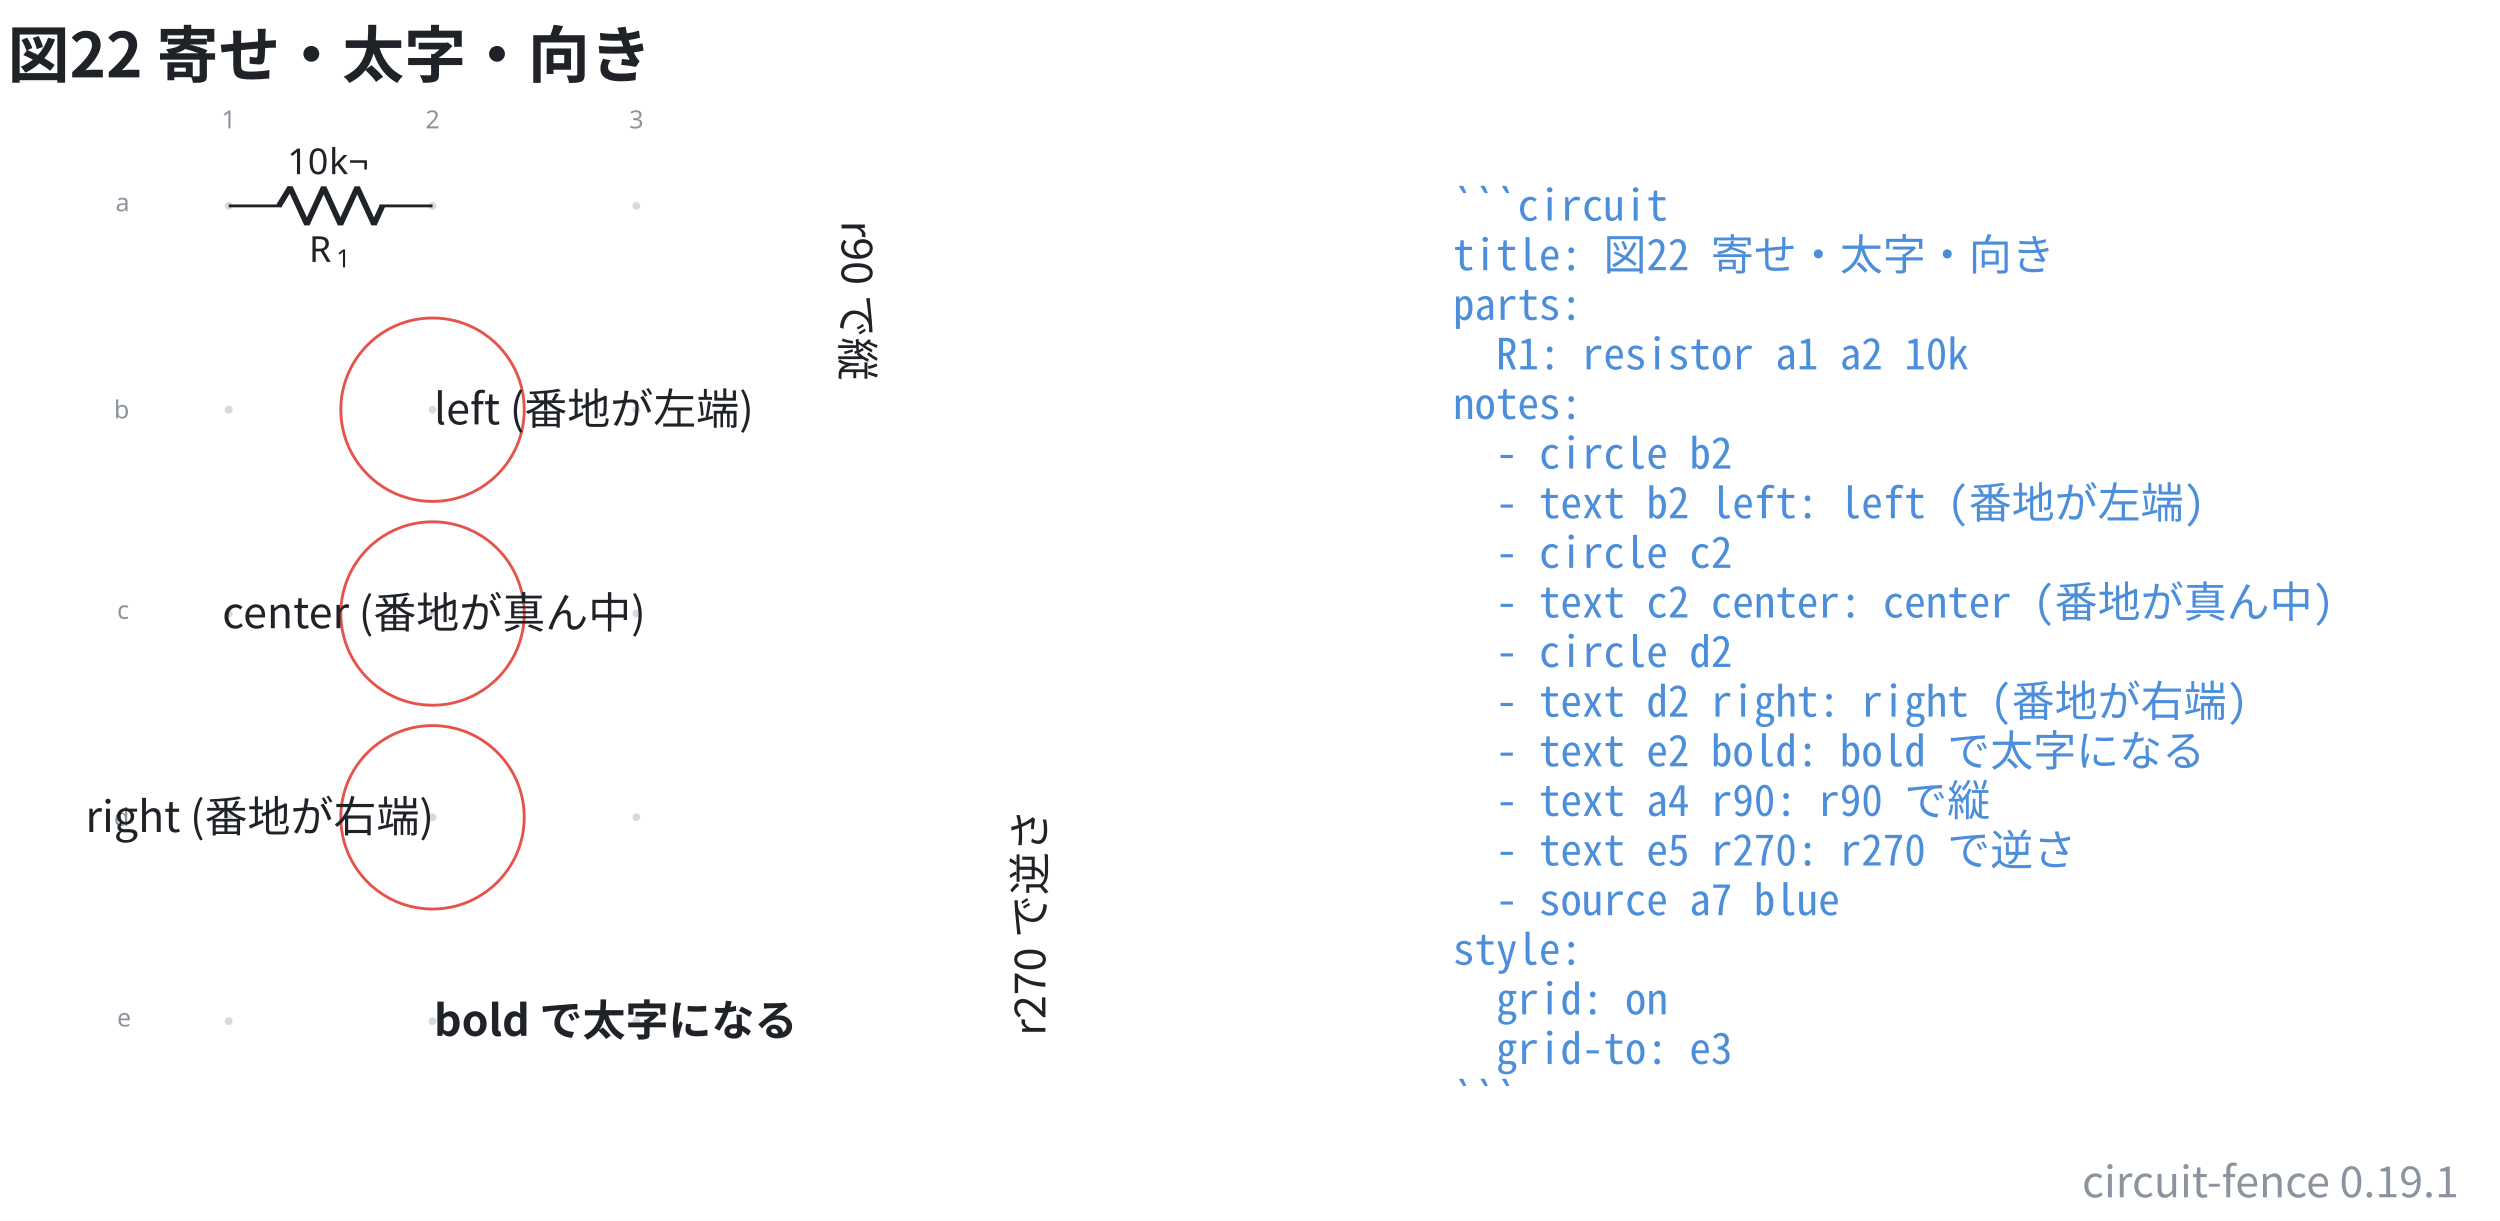
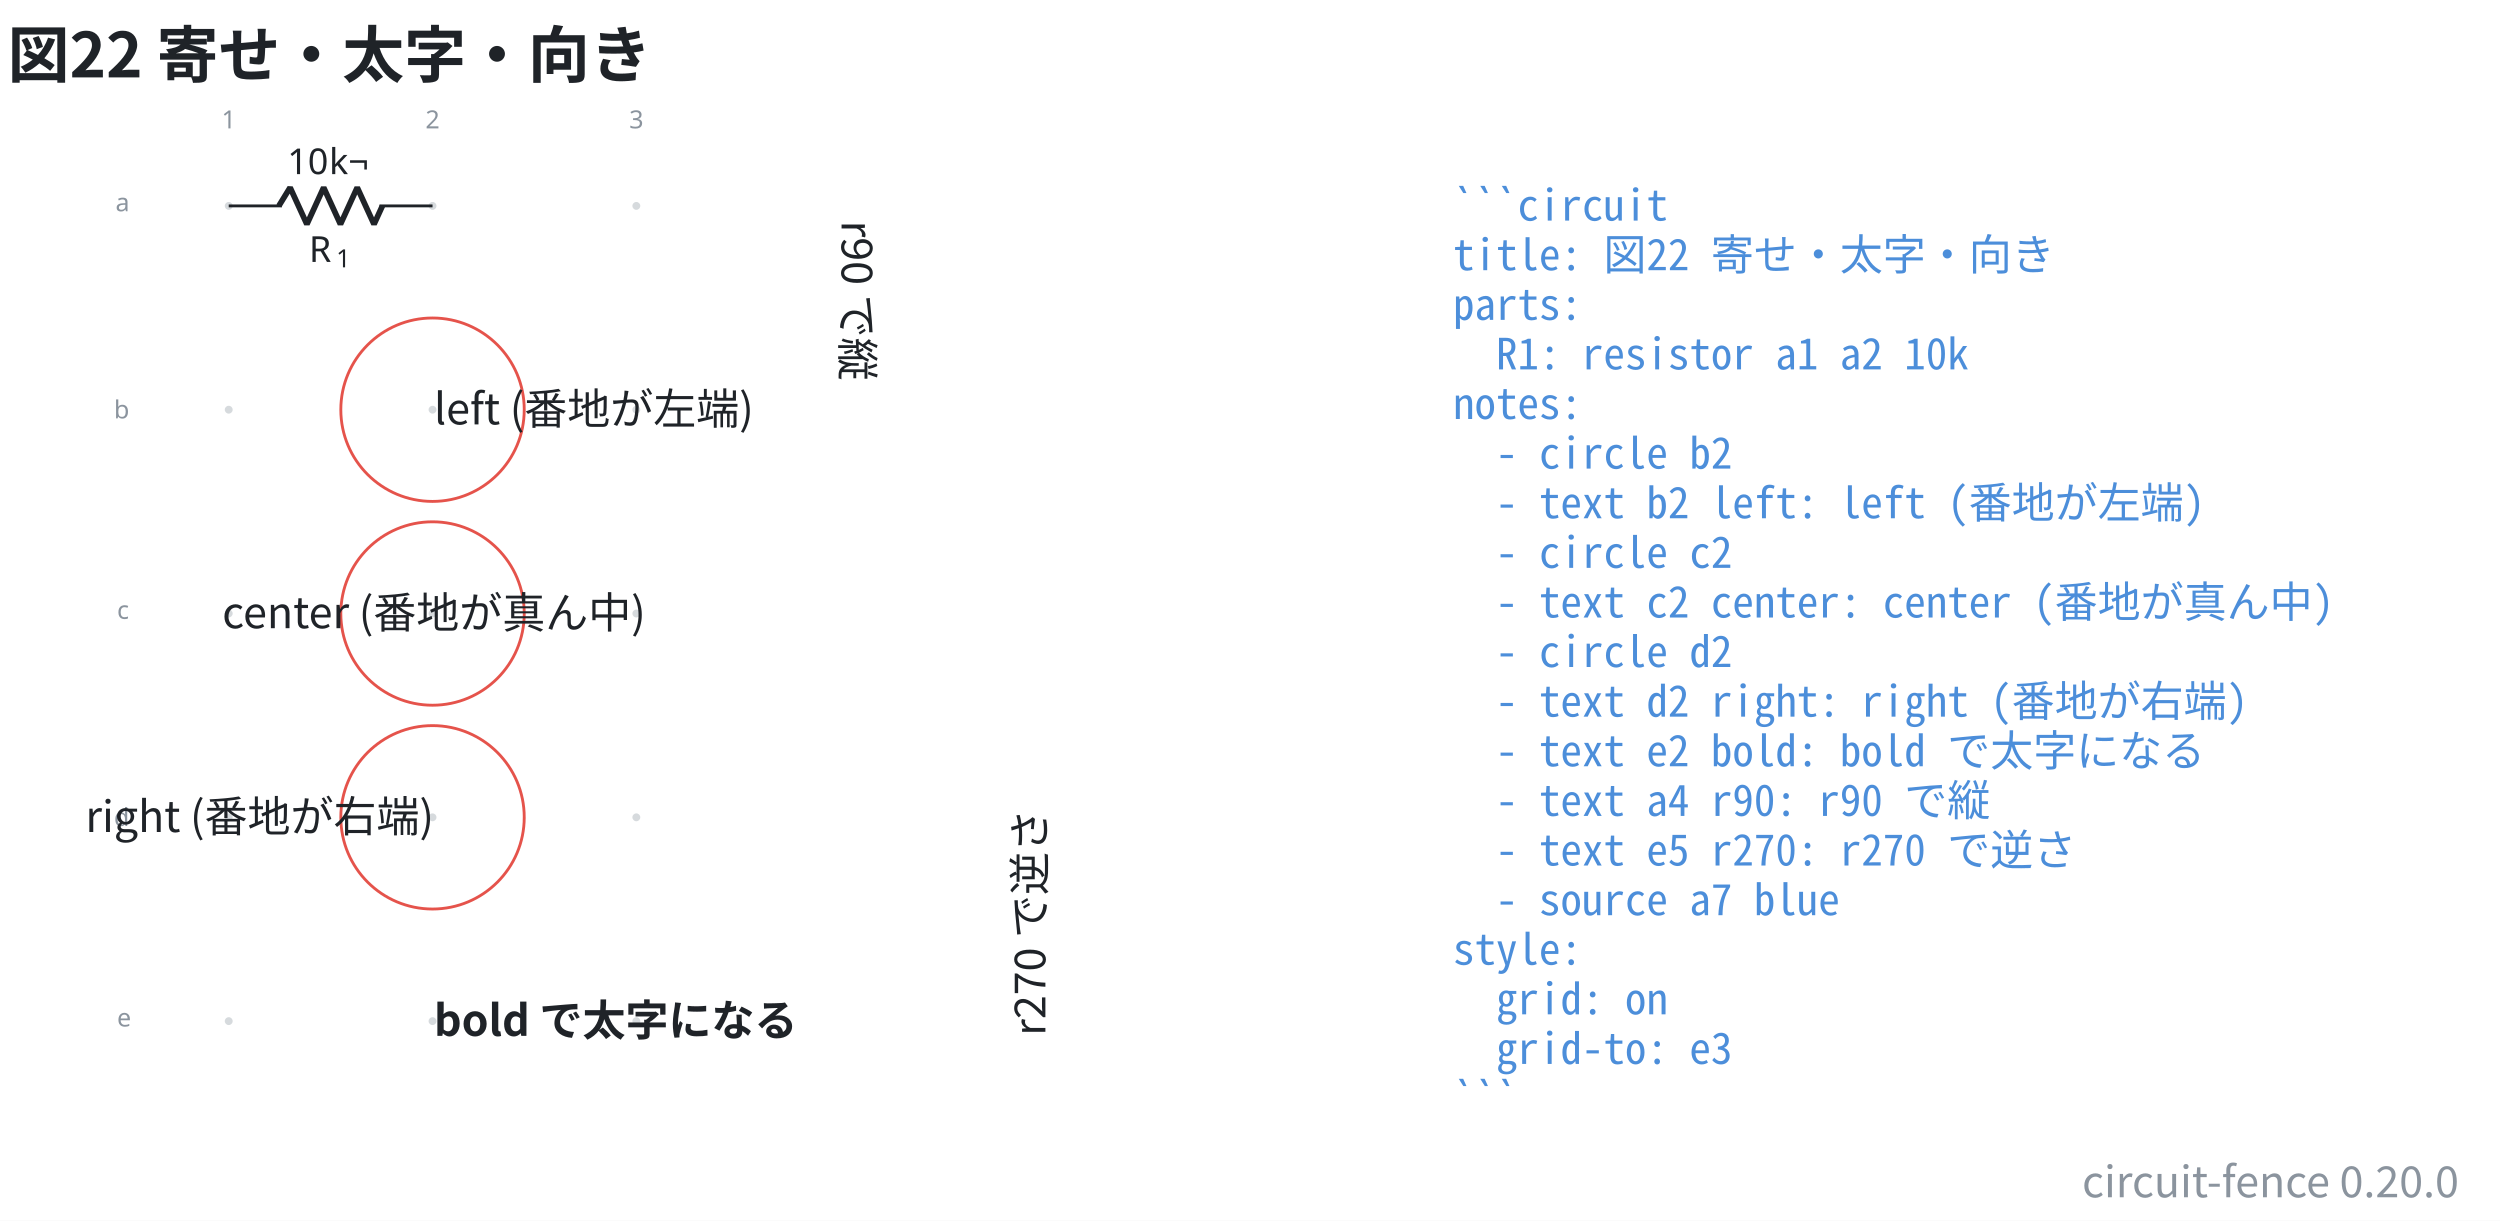
- <svg xmlns="http://www.w3.org/2000/svg" data-figure-paper="#ffffff" data-circuit-fence="0.19.1" fill="#1f2328" width="930.708" height="454.447" viewBox="-72 -72 698.031 340.835">
+ <svg xmlns="http://www.w3.org/2000/svg" data-figure-paper="#ffffff" data-circuit-fence="0.20.0" fill="#1f2328" width="930.708" height="454.447" viewBox="-72 -72 698.031 340.835">
  <rect x="-72" y="-72" width="698.031" height="340.835" fill="#ffffff" />
  <g stroke="#1f2328" stroke-miterlimit="10" stroke-width=".8">
    <path fill="#8b949e" fill-opacity=".35" stroke="none" stroke-opacity=".35" d="M-7.038-14.511a1.1 1.1 0 1 0-2.2 0 1.1 1.1 0 0 0 2.2 0M-7.038 42.394a1.1 1.1 0 1 0-2.2 0 1.1 1.1 0 0 0 2.2 0M-7.038 99.3a1.1 1.1 0 1 0-2.2 0 1.1 1.1 0 0 0 2.2 0M-7.038 156.205a1.1 1.1 0 1 0-2.2 0 1.1 1.1 0 0 0 2.2 0M-7.038 213.11a1.1 1.1 0 1 0-2.2 0 1.1 1.1 0 0 0 2.2 0M49.868-14.511a1.1 1.1 0 1 0-2.2 0 1.1 1.1 0 0 0 2.2 0M49.868 42.394a1.1 1.1 0 1 0-2.2 0 1.1 1.1 0 0 0 2.2 0M49.868 99.3a1.1 1.1 0 1 0-2.2 0 1.1 1.1 0 0 0 2.2 0M49.868 156.205a1.1 1.1 0 1 0-2.2 0 1.1 1.1 0 0 0 2.2 0M49.868 213.11a1.1 1.1 0 1 0-2.2 0 1.1 1.1 0 0 0 2.2 0M106.773-14.511a1.1 1.1 0 1 0-2.2 0 1.1 1.1 0 0 0 2.2 0M106.773 42.394a1.1 1.1 0 1 0-2.2 0 1.1 1.1 0 0 0 2.2 0M106.773 99.3a1.1 1.1 0 1 0-2.2 0 1.1 1.1 0 0 0 2.2 0M106.773 156.205a1.1 1.1 0 1 0-2.2 0 1.1 1.1 0 0 0 2.2 0M106.773 213.11a1.1 1.1 0 1 0-2.2 0 1.1 1.1 0 0 0 2.2 0m-1.1 0" />
    <g fill="#8b949e" stroke="#8b949e">
      <text x="-8.138" y="-14.511" fill="#8b949e" stroke="none" font-family="cmr7" font-size="7" transform="translate(-1.993 -21.645)">1</text>
    </g>
    <g fill="#8b949e" stroke="#8b949e">
      <text x="-8.138" y="-14.511" fill="#8b949e" stroke="none" font-family="cmr7" font-size="7" transform="translate(54.912 -21.645)">2</text>
    </g>
    <g fill="#8b949e" stroke="#8b949e">
      <text x="-8.138" y="-14.511" fill="#8b949e" stroke="none" font-family="cmr7" font-size="7" transform="translate(111.818 -21.645)">3</text>
    </g>
    <g fill="#8b949e" stroke="#8b949e">
      <text x="-8.138" y="-14.511" fill="#8b949e" stroke="none" font-family="cmr7" font-size="7" transform="translate(-31.62 1.507)">a</text>
    </g>
    <g fill="#8b949e" stroke="#8b949e">
      <text x="-8.138" y="-14.511" fill="#8b949e" stroke="none" font-family="cmr7" font-size="7" transform="translate(-32.05 59.336)">b</text>
    </g>
    <g fill="#8b949e" stroke="#8b949e">
      <text x="-8.138" y="-14.511" fill="#8b949e" stroke="none" font-family="cmr7" font-size="7" transform="translate(-31.189 115.318)">c</text>
    </g>
    <g fill="#8b949e" stroke="#8b949e">
      <text x="-8.138" y="-14.511" fill="#8b949e" stroke="none" font-family="cmr7" font-size="7" transform="translate(-32.05 173.147)">d</text>
    </g>
    <g fill="#8b949e" stroke="#8b949e">
      <text x="-8.138" y="-14.511" fill="#8b949e" stroke="none" font-family="cmr7" font-size="7" transform="translate(-31.189 229.129)">e</text>
    </g>
    <path fill="none" d="M-8.138-14.511h.4m-.4 0H6.658m27.314 0h14.796m-.4 0h.4" />
    <g stroke-linejoin="bevel" stroke-width="1.6">
      <path fill="none" d="M5.858-14.511 9-19.633 13.686-9.39l4.686-10.243L23.058-9.39l4.686-10.243L32.43-9.39l2.342-5.121" />
    </g>
    <g stroke="none">
      <text x="-8.138" y="-14.511" font-family="cmmi10" font-size="10" transform="translate(22.413 15.648)">R</text>
      <text x="-.545" y="-13.011" font-family="cmr7" font-size="7" transform="translate(22.413 15.648)">1</text>
    </g>
    <g stroke="none" font-family="cmr10" font-size="10">
      <text x="-8.138" y="-14.511" transform="translate(16.37 -8.863)">10</text>
      <text x="3.529" y="-14.511" transform="translate(16.37 -8.863)">k¬</text>
    </g>
    <path fill="none" stroke="#e5534b" d="M74.375 42.394c0-14.142-11.464-25.607-25.607-25.607S23.16 28.252 23.16 42.394c0 14.143 11.464 25.608 25.607 25.608s25.607-11.465 25.607-25.608Zm-25.607 0" />
    <g>
      <text x="-8.138" y="-14.511" fill="#1f2328" stroke="none" font-family="'Noto Sans CJK JP','Noto Sans JP','Hiragino Sans','Yu Gothic',sans-serif" font-size="12" transform="translate(57.305 61.005)">left (番地が左端)</text>
    </g>
    <path fill="none" stroke="#e5534b" d="M74.375 99.3c0-14.143-11.464-25.607-25.607-25.607S23.16 85.157 23.16 99.3s11.464 25.607 25.607 25.607S74.375 113.442 74.375 99.3Zm-25.607 0" />
    <g>
      <text x="-8.138" y="-14.511" fill="#1f2328" stroke="none" font-family="'Noto Sans CJK JP','Noto Sans JP','Hiragino Sans','Yu Gothic',sans-serif" font-size="12" transform="translate(57.305 117.911)" text-anchor="middle">center (番地が真ん中)</text>
    </g>
    <path fill="none" stroke="#e5534b" d="M74.375 156.205c0-14.142-11.464-25.607-25.607-25.607S23.16 142.063 23.16 156.205c0 14.143 11.464 25.608 25.607 25.608s25.607-11.465 25.607-25.608Zm-25.607 0" />
    <g>
      <text x="-8.138" y="-14.511" fill="#1f2328" stroke="none" font-family="'Noto Sans CJK JP','Noto Sans JP','Hiragino Sans','Yu Gothic',sans-serif" font-size="12" transform="translate(57.305 174.816)" text-anchor="end">right (番地が右端)</text>
    </g>
    <g>
      <text x="-8.138" y="-14.511" fill="#1f2328" stroke="none" font-family="'Noto Sans CJK JP','Noto Sans JP','Hiragino Sans','Yu Gothic',sans-serif" font-size="12" transform="translate(57.305 231.739)" font-weight="bold">bold で太字になる</text>
    </g>
    <g>
      <text x="-8.138" y="-14.511" fill="#1f2328" stroke="none" font-family="'Noto Sans CJK JP','Noto Sans JP','Hiragino Sans','Yu Gothic',sans-serif" font-size="12" transform="translate(171.116 4.1) rotate(90 -8.138 -14.511)">r90 で縦</text>
    </g>
    <g>
      <text x="-8.138" y="-14.511" fill="#1f2328" stroke="none" font-family="'Noto Sans CJK JP','Noto Sans JP','Hiragino Sans','Yu Gothic',sans-serif" font-size="12" transform="translate(228.022 231.722) rotate(270 -8.138 -14.511)">r270 で逆さ</text>
    </g>
    <g>
      <text x="-8.138" y="-14.511" fill="#4c8eda" stroke="none" font-family="'Noto Sans Mono CJK JP',ui-monospace,'SFMono-Regular',Consolas,'Liberation Mono',monospace" font-size="12" transform="translate(341.833 4.1)" xml:space="preserve">```circuit</text>
    </g>
    <g>
      <text x="-8.138" y="-14.511" fill="#4c8eda" stroke="none" font-family="'Noto Sans Mono CJK JP',ui-monospace,'SFMono-Regular',Consolas,'Liberation Mono',monospace" font-size="12" transform="translate(341.833 17.956)" xml:space="preserve">title: 図22 寄せ・太字・向き</text>
    </g>
    <g>
      <text x="-8.138" y="-14.511" fill="#4c8eda" stroke="none" font-family="'Noto Sans Mono CJK JP',ui-monospace,'SFMono-Regular',Consolas,'Liberation Mono',monospace" font-size="12" transform="translate(341.833 31.813)" xml:space="preserve">parts:</text>
    </g>
    <g>
      <text x="-8.138" y="-14.511" fill="#4c8eda" stroke="none" font-family="'Noto Sans Mono CJK JP',ui-monospace,'SFMono-Regular',Consolas,'Liberation Mono',monospace" font-size="12" transform="translate(341.833 45.641)" xml:space="preserve">  R1: resistor a1 a2 10k</text>
    </g>
    <g>
      <text x="-8.138" y="-14.511" fill="#4c8eda" stroke="none" font-family="'Noto Sans Mono CJK JP',ui-monospace,'SFMono-Regular',Consolas,'Liberation Mono',monospace" font-size="12" transform="translate(341.833 59.498)" xml:space="preserve">notes:</text>
    </g>
    <g>
      <text x="-8.138" y="-14.511" fill="#4c8eda" stroke="none" font-family="'Noto Sans Mono CJK JP',ui-monospace,'SFMono-Regular',Consolas,'Liberation Mono',monospace" font-size="12" transform="translate(341.833 73.354)" xml:space="preserve">  - circle b2</text>
    </g>
    <g>
      <text x="-8.138" y="-14.511" fill="#4c8eda" stroke="none" font-family="'Noto Sans Mono CJK JP',ui-monospace,'SFMono-Regular',Consolas,'Liberation Mono',monospace" font-size="12" transform="translate(341.833 87.21)" xml:space="preserve">  - text b2 left: left (番地が左端)</text>
    </g>
    <g>
      <text x="-8.138" y="-14.511" fill="#4c8eda" stroke="none" font-family="'Noto Sans Mono CJK JP',ui-monospace,'SFMono-Regular',Consolas,'Liberation Mono',monospace" font-size="12" transform="translate(341.833 101.067)" xml:space="preserve">  - circle c2</text>
    </g>
    <g>
      <text x="-8.138" y="-14.511" fill="#4c8eda" stroke="none" font-family="'Noto Sans Mono CJK JP',ui-monospace,'SFMono-Regular',Consolas,'Liberation Mono',monospace" font-size="12" transform="translate(341.833 114.924)" xml:space="preserve">  - text c2 center: center (番地が真ん中)</text>
    </g>
    <g>
      <text x="-8.138" y="-14.511" fill="#4c8eda" stroke="none" font-family="'Noto Sans Mono CJK JP',ui-monospace,'SFMono-Regular',Consolas,'Liberation Mono',monospace" font-size="12" transform="translate(341.833 128.751)" xml:space="preserve">  - circle d2</text>
    </g>
    <g>
      <text x="-8.138" y="-14.511" fill="#4c8eda" stroke="none" font-family="'Noto Sans Mono CJK JP',ui-monospace,'SFMono-Regular',Consolas,'Liberation Mono',monospace" font-size="12" transform="translate(341.833 142.608)" xml:space="preserve">  - text d2 right: right (番地が右端)</text>
    </g>
    <g>
      <text x="-8.138" y="-14.511" fill="#4c8eda" stroke="none" font-family="'Noto Sans Mono CJK JP',ui-monospace,'SFMono-Regular',Consolas,'Liberation Mono',monospace" font-size="12" transform="translate(341.833 156.464)" xml:space="preserve">  - text e2 bold: bold で太字になる</text>
    </g>
    <g>
      <text x="-8.138" y="-14.511" fill="#4c8eda" stroke="none" font-family="'Noto Sans Mono CJK JP',ui-monospace,'SFMono-Regular',Consolas,'Liberation Mono',monospace" font-size="12" transform="translate(341.833 170.32)" xml:space="preserve">  - text a4 r90: r90 で縦</text>
    </g>
    <g>
      <text x="-8.138" y="-14.511" fill="#4c8eda" stroke="none" font-family="'Noto Sans Mono CJK JP',ui-monospace,'SFMono-Regular',Consolas,'Liberation Mono',monospace" font-size="12" transform="translate(341.833 184.177)" xml:space="preserve">  - text e5 r270: r270 で逆さ</text>
    </g>
    <g>
      <text x="-8.138" y="-14.511" fill="#4c8eda" stroke="none" font-family="'Noto Sans Mono CJK JP',ui-monospace,'SFMono-Regular',Consolas,'Liberation Mono',monospace" font-size="12" transform="translate(341.833 198.034)" xml:space="preserve">  - source a7 blue</text>
    </g>
    <g>
      <text x="-8.138" y="-14.511" fill="#4c8eda" stroke="none" font-family="'Noto Sans Mono CJK JP',ui-monospace,'SFMono-Regular',Consolas,'Liberation Mono',monospace" font-size="12" transform="translate(341.833 211.862)" xml:space="preserve">style:</text>
    </g>
    <g>
      <text x="-8.138" y="-14.511" fill="#4c8eda" stroke="none" font-family="'Noto Sans Mono CJK JP',ui-monospace,'SFMono-Regular',Consolas,'Liberation Mono',monospace" font-size="12" transform="translate(341.833 225.718)" xml:space="preserve">  grid: on</text>
    </g>
    <g>
      <text x="-8.138" y="-14.511" fill="#4c8eda" stroke="none" font-family="'Noto Sans Mono CJK JP',ui-monospace,'SFMono-Regular',Consolas,'Liberation Mono',monospace" font-size="12" transform="translate(341.833 239.575)" xml:space="preserve">  grid-to: e3</text>
    </g>
    <g>
      <text x="-8.138" y="-14.511" fill="#4c8eda" stroke="none" font-family="'Noto Sans Mono CJK JP',ui-monospace,'SFMono-Regular',Consolas,'Liberation Mono',monospace" font-size="12" transform="translate(341.833 253.431)" xml:space="preserve">```</text>
    </g>
    <g>
      <text x="-8.138" y="-14.511" fill="#1f2328" stroke="none" font-family="'Noto Sans CJK JP','Noto Sans JP','Hiragino Sans','Yu Gothic',sans-serif" font-size="17.28" transform="translate(-61.732 -35.889)" font-weight="bold">図22 寄せ・太字・向き</text>
    </g>
    <g>
-       <text x="-8.138" y="-14.511" fill="#8b949e" stroke="none" font-family="'Noto Sans CJK JP','Noto Sans JP','Hiragino Sans','Yu Gothic',sans-serif" font-size="12" transform="translate(622.69 276.804)" text-anchor="end">circuit-fence 0.19.1</text>
+       <text x="-8.138" y="-14.511" fill="#8b949e" stroke="none" font-family="'Noto Sans CJK JP','Noto Sans JP','Hiragino Sans','Yu Gothic',sans-serif" font-size="12" transform="translate(622.69 276.804)" text-anchor="end">circuit-fence 0.20.0</text>
    </g>
  </g>
</svg>
